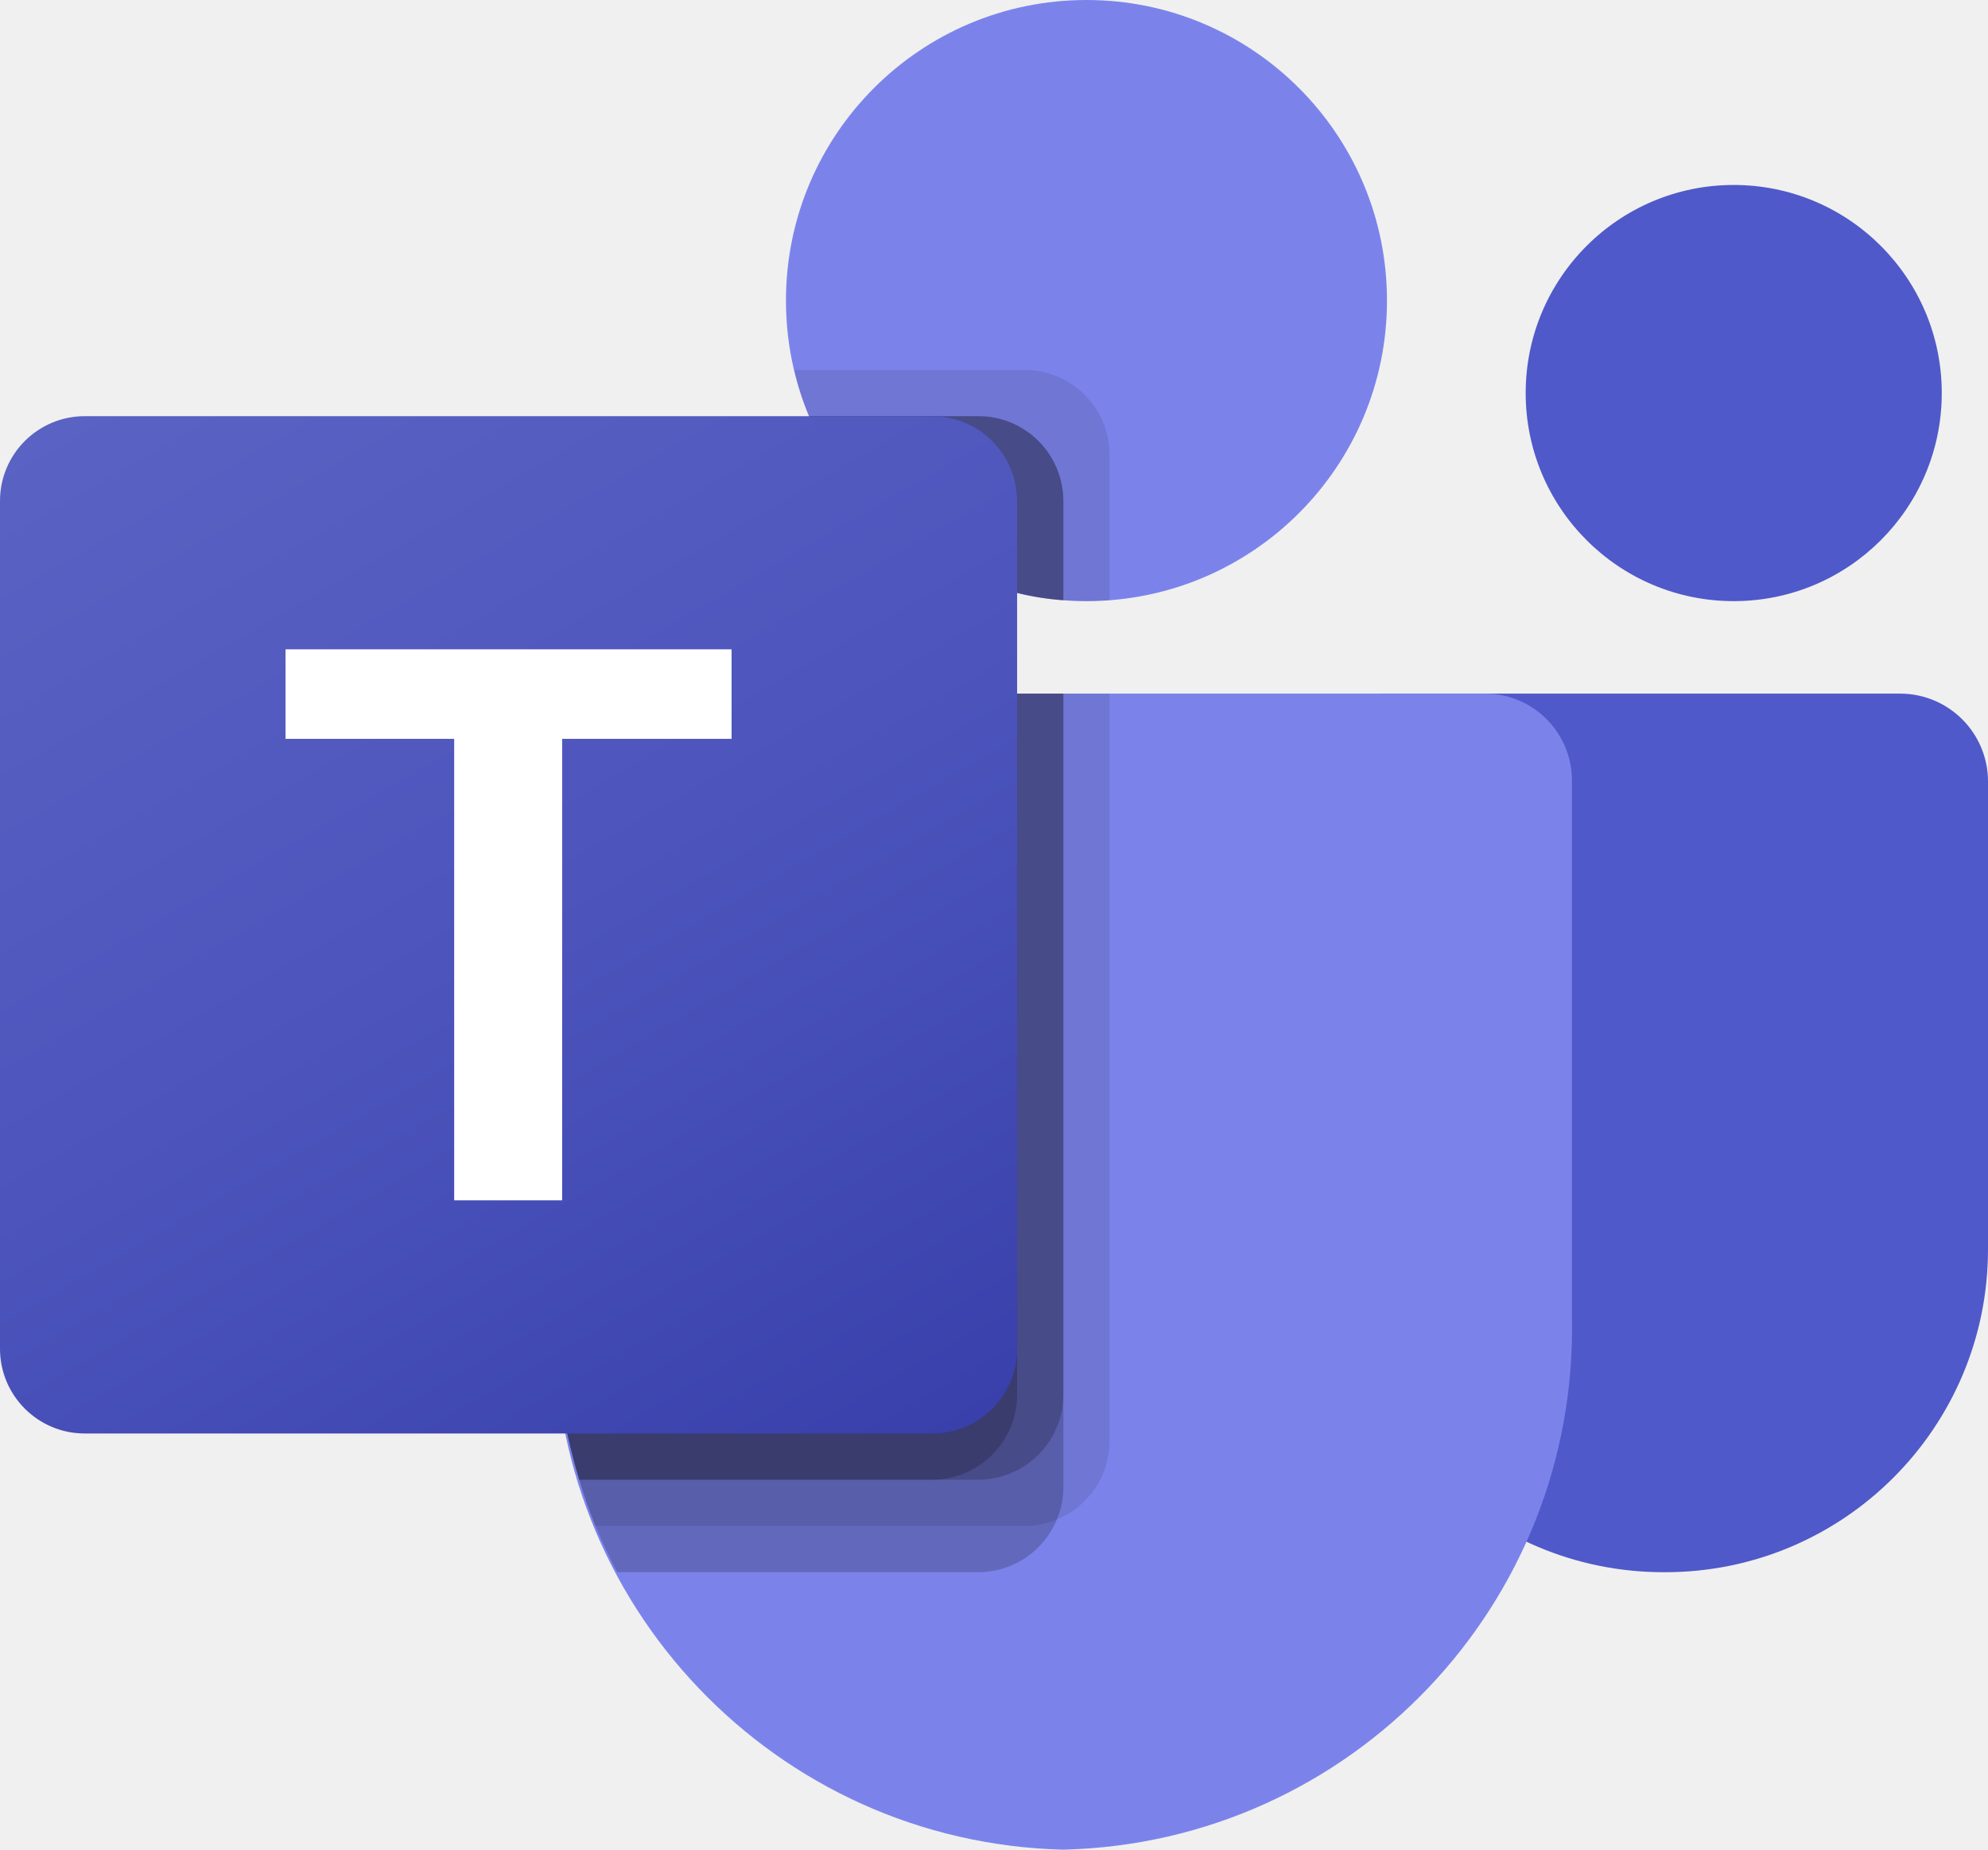
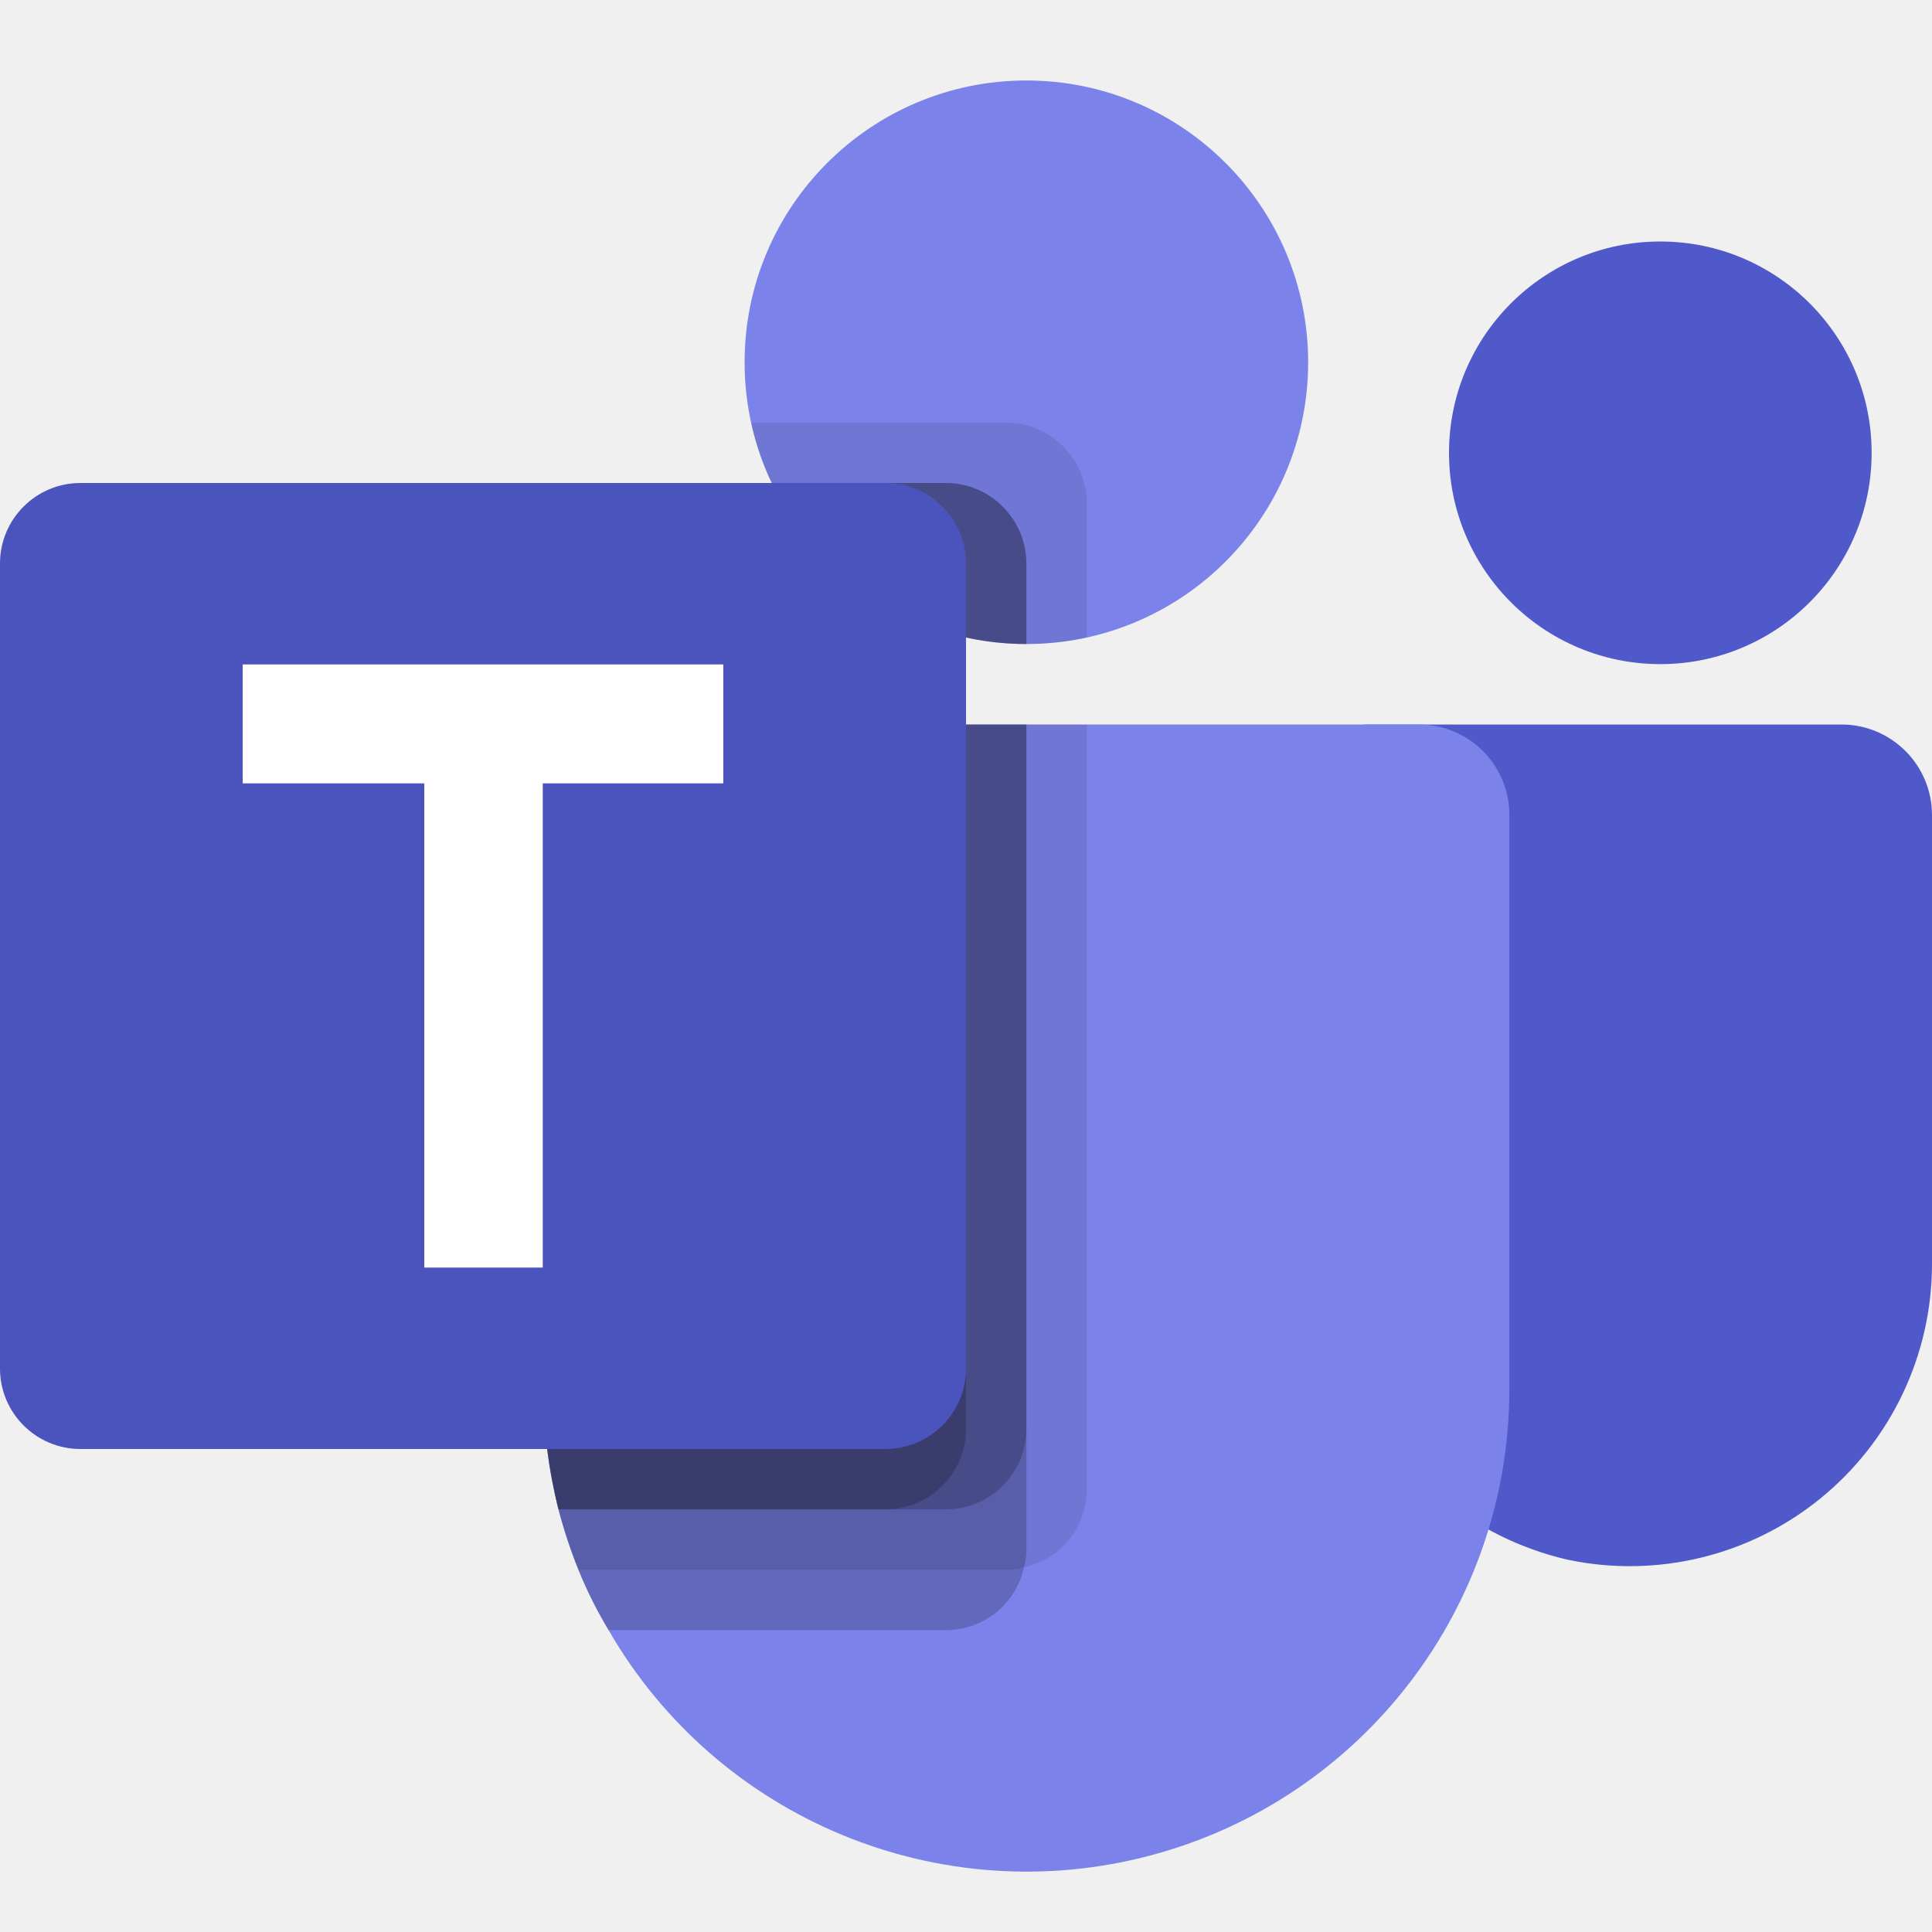
- <svg xmlns="http://www.w3.org/2000/svg" version="1.1" id="Livello_1" x="0px" y="0px" viewBox="0 0 2228.833 2073.333" enable-background="new 0 0 2228.833 2073.333" xml:space="preserve">
-   <path fill="#5059C9" d="M1554.637,777.5h575.713c54.391,0,98.483,44.092,98.483,98.483c0,0,0,0,0,0v524.398  c0,199.901-162.051,361.952-361.952,361.952h0h-1.711c-199.901,0.028-361.975-162-362.004-361.901c0-0.017,0-0.034,0-0.052V828.971  C1503.167,800.544,1526.211,777.5,1554.637,777.5L1554.637,777.5z" />
-   <circle fill="#5059C9" cx="1943.75" cy="440.583" r="233.25" />
-   <circle fill="#7B83EB" cx="1218.083" cy="336.917" r="336.917" />
-   <path fill="#7B83EB" d="M1667.323,777.5H717.01c-53.743,1.33-96.257,45.931-95.01,99.676v598.105  c-7.505,322.519,247.657,590.16,570.167,598.053c322.51-7.893,577.671-275.534,570.167-598.053V877.176  C1763.579,823.431,1721.066,778.83,1667.323,777.5z" />
-   <path opacity="0.1" enable-background="new    " d="M1244,777.5v838.145c-0.258,38.435-23.549,72.964-59.09,87.598  c-11.316,4.787-23.478,7.254-35.765,7.257H667.613c-6.738-17.105-12.958-34.21-18.142-51.833  c-18.144-59.477-27.402-121.307-27.472-183.49V877.02c-1.246-53.659,41.198-98.19,94.855-99.52H1244z" />
-   <path opacity="0.2" enable-background="new    " d="M1192.167,777.5v889.978c-0.002,12.287-2.47,24.449-7.257,35.765  c-14.634,35.541-49.163,58.833-87.598,59.09H691.975c-8.812-17.105-17.105-34.21-24.362-51.833  c-7.257-17.623-12.958-34.21-18.142-51.833c-18.144-59.476-27.402-121.307-27.472-183.49V877.02  c-1.246-53.659,41.198-98.19,94.855-99.52H1192.167z" />
-   <path opacity="0.2" enable-background="new    " d="M1192.167,777.5v786.312c-0.395,52.223-42.632,94.46-94.855,94.855h-447.84  c-18.144-59.476-27.402-121.307-27.472-183.49V877.02c-1.246-53.659,41.198-98.19,94.855-99.52H1192.167z" />
-   <path opacity="0.2" enable-background="new    " d="M1140.333,777.5v786.312c-0.395,52.223-42.632,94.46-94.855,94.855H649.472  c-18.144-59.476-27.402-121.307-27.472-183.49V877.02c-1.246-53.659,41.198-98.19,94.855-99.52H1140.333z" />
-   <path opacity="0.1" enable-background="new    " d="M1244,509.522v163.275c-8.812,0.518-17.105,1.037-25.917,1.037  c-8.812,0-17.105-0.518-25.917-1.037c-17.496-1.161-34.848-3.937-51.833-8.293c-104.963-24.857-191.679-98.469-233.25-198.003  c-7.153-16.715-12.706-34.071-16.587-51.833h258.648C1201.449,414.866,1243.801,457.217,1244,509.522z" />
-   <path opacity="0.2" enable-background="new    " d="M1192.167,561.355v111.442c-17.496-1.161-34.848-3.937-51.833-8.293  c-104.963-24.857-191.679-98.469-233.25-198.003h190.228C1149.616,466.699,1191.968,509.051,1192.167,561.355z" />
-   <path opacity="0.2" enable-background="new    " d="M1192.167,561.355v111.442c-17.496-1.161-34.848-3.937-51.833-8.293  c-104.963-24.857-191.679-98.469-233.25-198.003h190.228C1149.616,466.699,1191.968,509.051,1192.167,561.355z" />
-   <path opacity="0.2" enable-background="new    " d="M1140.333,561.355v103.148c-104.963-24.857-191.679-98.469-233.25-198.003  h138.395C1097.783,466.699,1140.134,509.051,1140.333,561.355z" />
-   <linearGradient id="SVGID_1_" gradientUnits="userSpaceOnUse" x1="198.099" y1="1683.073" x2="942.234" y2="394.261" gradientTransform="matrix(1 0 0 -1 0 2075.333)">
-     <stop offset="0" style="stop-color:#5A62C3" />
-     <stop offset="0.5" style="stop-color:#4D55BD" />
-     <stop offset="1" style="stop-color:#3940AB" />
-   </linearGradient>
-   <path fill="url(#SVGID_1_)" d="M95.01,466.5h950.312c52.473,0,95.01,42.538,95.01,95.01v950.312c0,52.473-42.538,95.01-95.01,95.01  H95.01c-52.473,0-95.01-42.538-95.01-95.01V561.51C0,509.038,42.538,466.5,95.01,466.5z" />
-   <path fill="#FFFFFF" d="M820.211,828.193H630.241v517.297H509.211V828.193H320.123V727.844h500.088V828.193z" />
+ <svg xmlns="http://www.w3.org/2000/svg" viewBox="0 0 32 32">
+   <g>
+     <circle cx="17" cy="6" r="4.667" fill="#7b83eb" />
+     <path d="M16.667 7H12.44l.021.093.002.008.022.086A4.671 4.671 0 0018 10.559V8.333A1.337 1.337 0 0016.667 7z" opacity=".1" />
+     <path d="M15.667 8h-2.884A4.667 4.667 0 0017 10.667V9.333A1.337 1.337 0 0015.667 8z" opacity=".2" />
+     <circle cx="27.5" cy="7.5" r="3.5" fill="#5059c9" />
+     <path d="M30.5 12h-7.861a.64.64 0 00-.64.64v8.11a5.121 5.121 0 003.967 5.084A5.006 5.006 0 0032 20.938V13.5a1.5 1.5 0 00-1.5-1.5z" fill="#5059c9" />
+     <path d="M25 13.5V23a7.995 7.995 0 01-14.92 4 7.173 7.173 0 01-.5-1 8.367 8.367 0 01-.33-1A8.24 8.24 0 019 23v-9.5a1.498 1.498 0 011.5-1.5h13a1.498 1.498 0 011.5 1.5z" fill="#7b83eb" />
+     <path d="M15.667 8h-2.884A4.667 4.667 0 0017 10.667V9.333A1.337 1.337 0 0015.667 8z" opacity=".2" />
+     <path d="M18 12v12.67a1.32 1.32 0 01-1.04 1.29.966.966 0 01-.29.04H9.58a8.367 8.367 0 01-.33-1A8.24 8.24 0 019 23v-9.5a1.498 1.498 0 011.5-1.5z" opacity=".1" />
+     <path d="M17 12v13.67a.967.967 0 01-.04.29A1.32 1.32 0 0115.67 27h-5.59a7.173 7.173 0 01-.5-1 8.367 8.367 0 01-.33-1A8.24 8.24 0 019 23v-9.5a1.498 1.498 0 011.5-1.5z" opacity=".2" />
+     <path d="M17 12v11.67A1.336 1.336 0 0115.67 25H9.25A8.24 8.24 0 019 23v-9.5a1.498 1.498 0 011.5-1.5z" opacity=".2" />
+     <path d="M10.5 12A1.498 1.498 0 009 13.5V23a8.24 8.24 0 00.25 2h5.42A1.336 1.336 0 0016 23.67V12z" opacity=".2" />
+     <path d="M1.333 8h13.334A1.333 1.333 0 0116 9.333v13.334A1.333 1.333 0 0114.667 24H1.333A1.333 1.333 0 010 22.667V9.333A1.333 1.333 0 011.333 8z" fill="#4b53bc" />
+     <path d="M11.98 12.975H8.99v8.02H7.028v-8.02H4.02v-1.97h7.96z" fill="#fff" />
+     <path fill="none" d="M0 0h32v32H0z" />
+   </g>
</svg>
